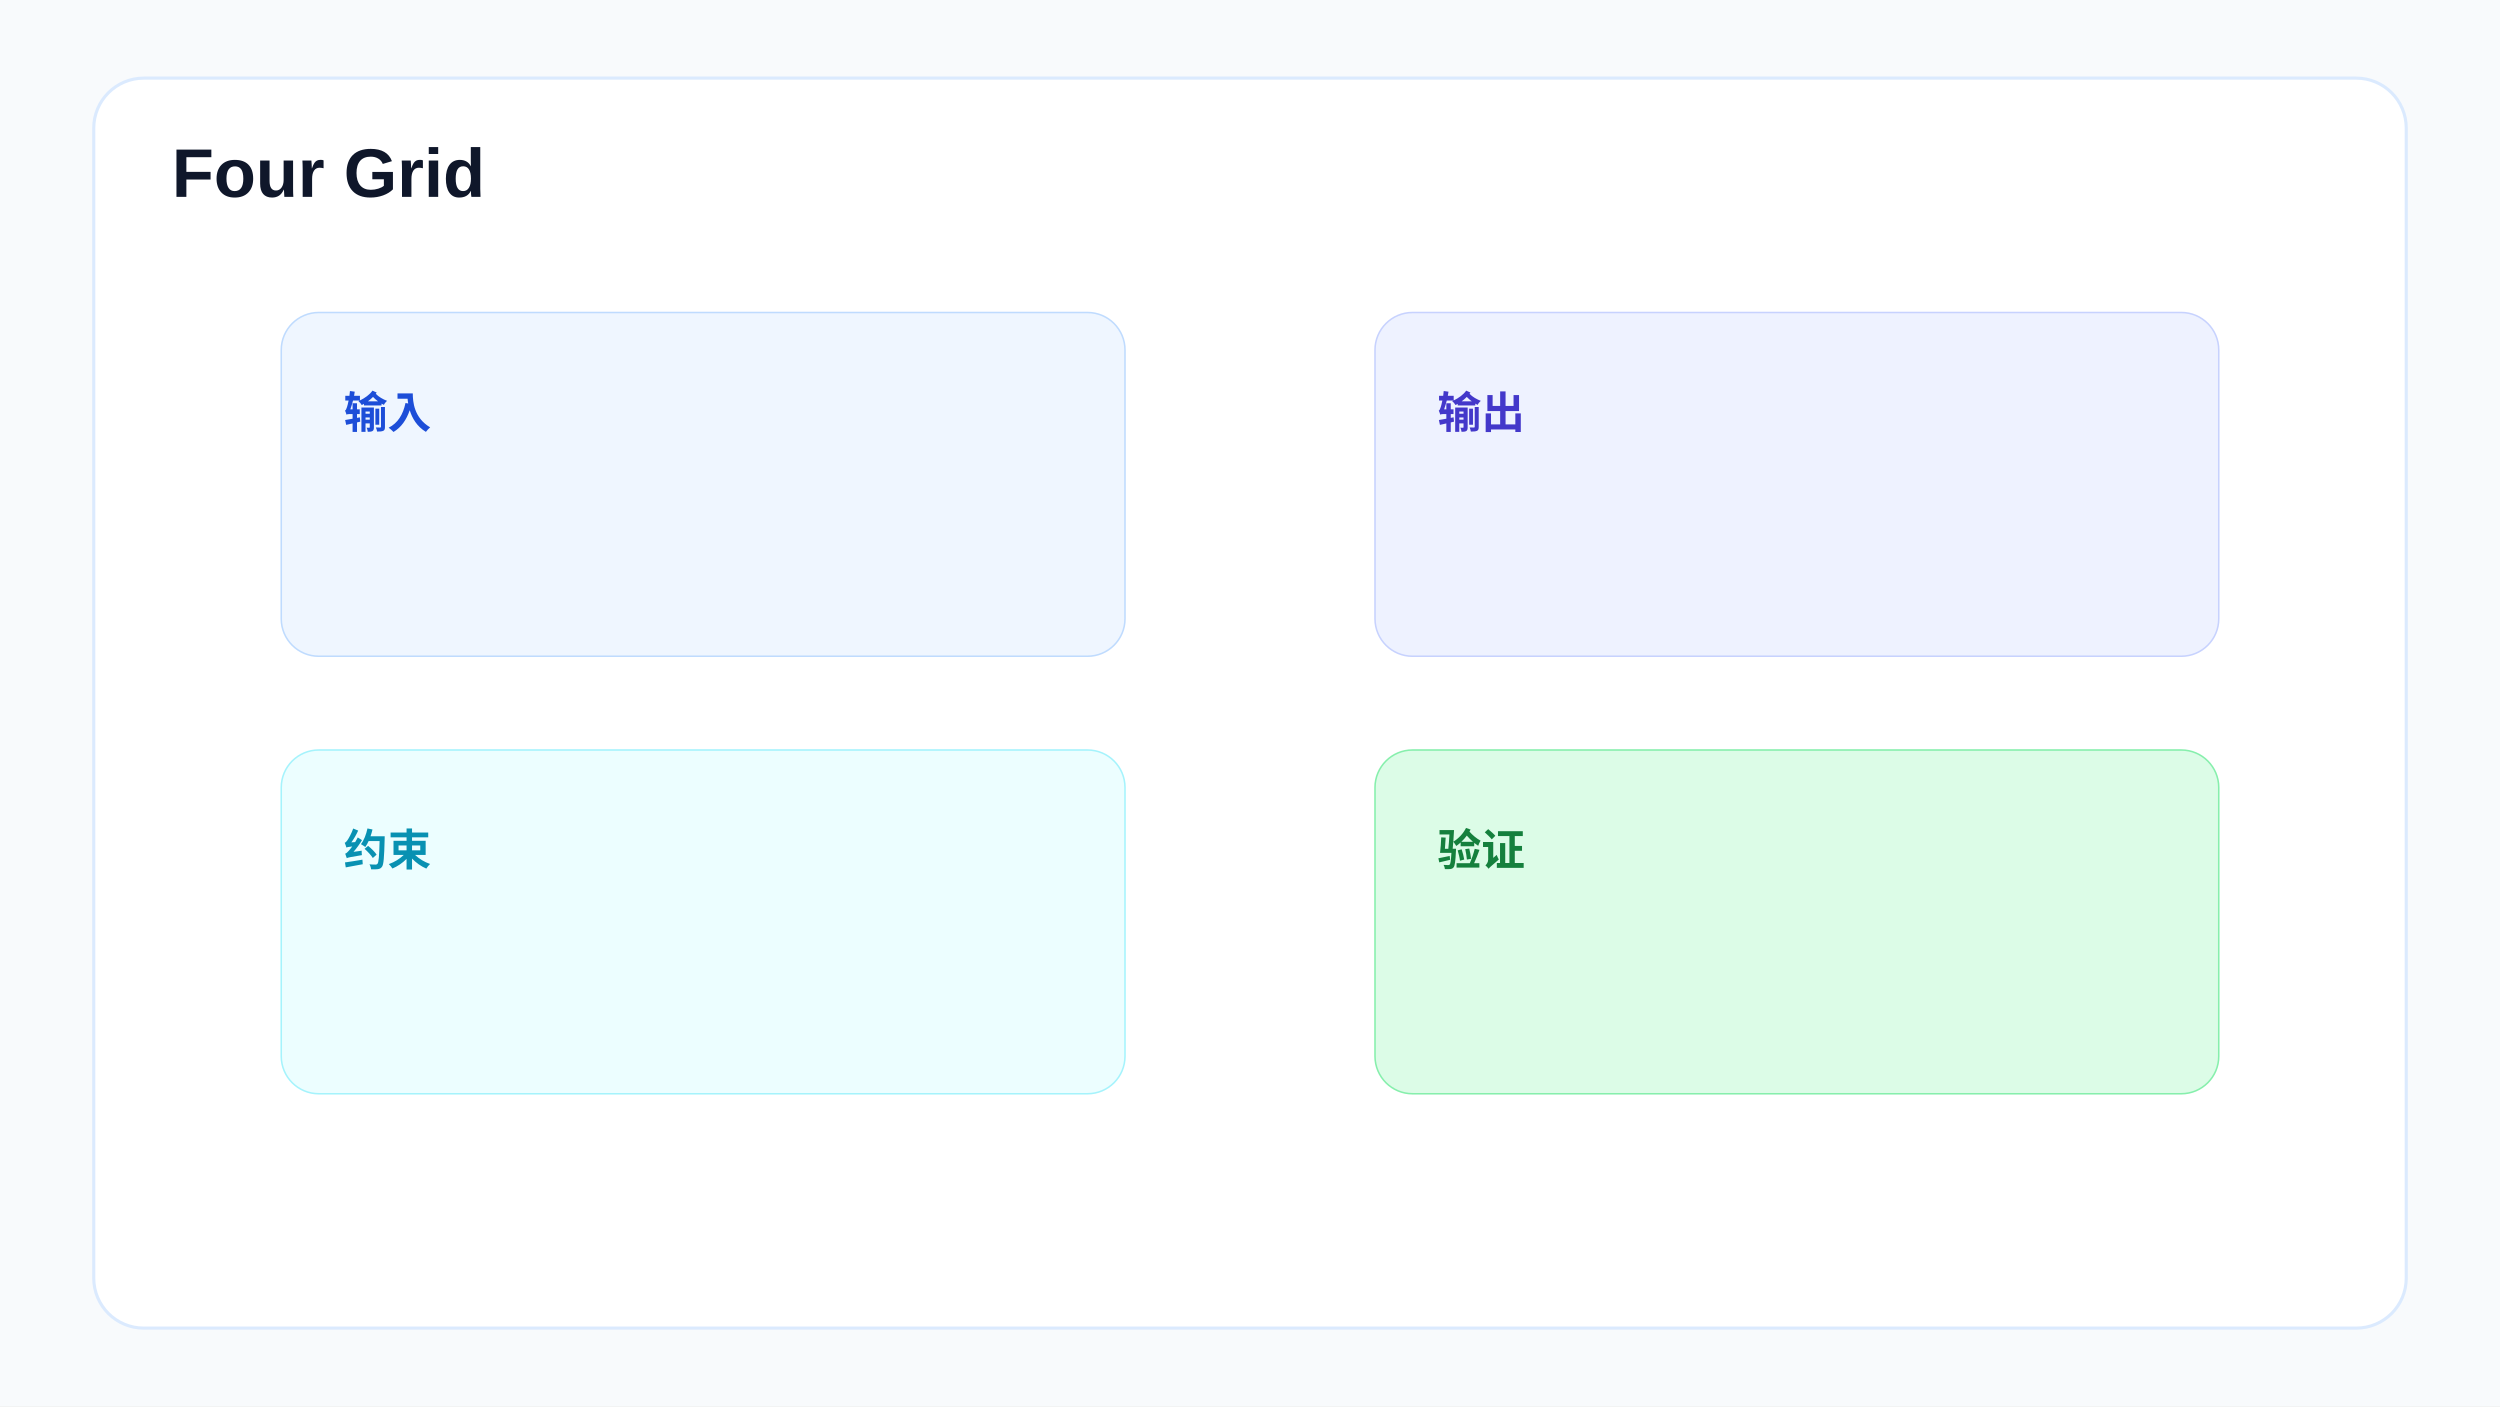
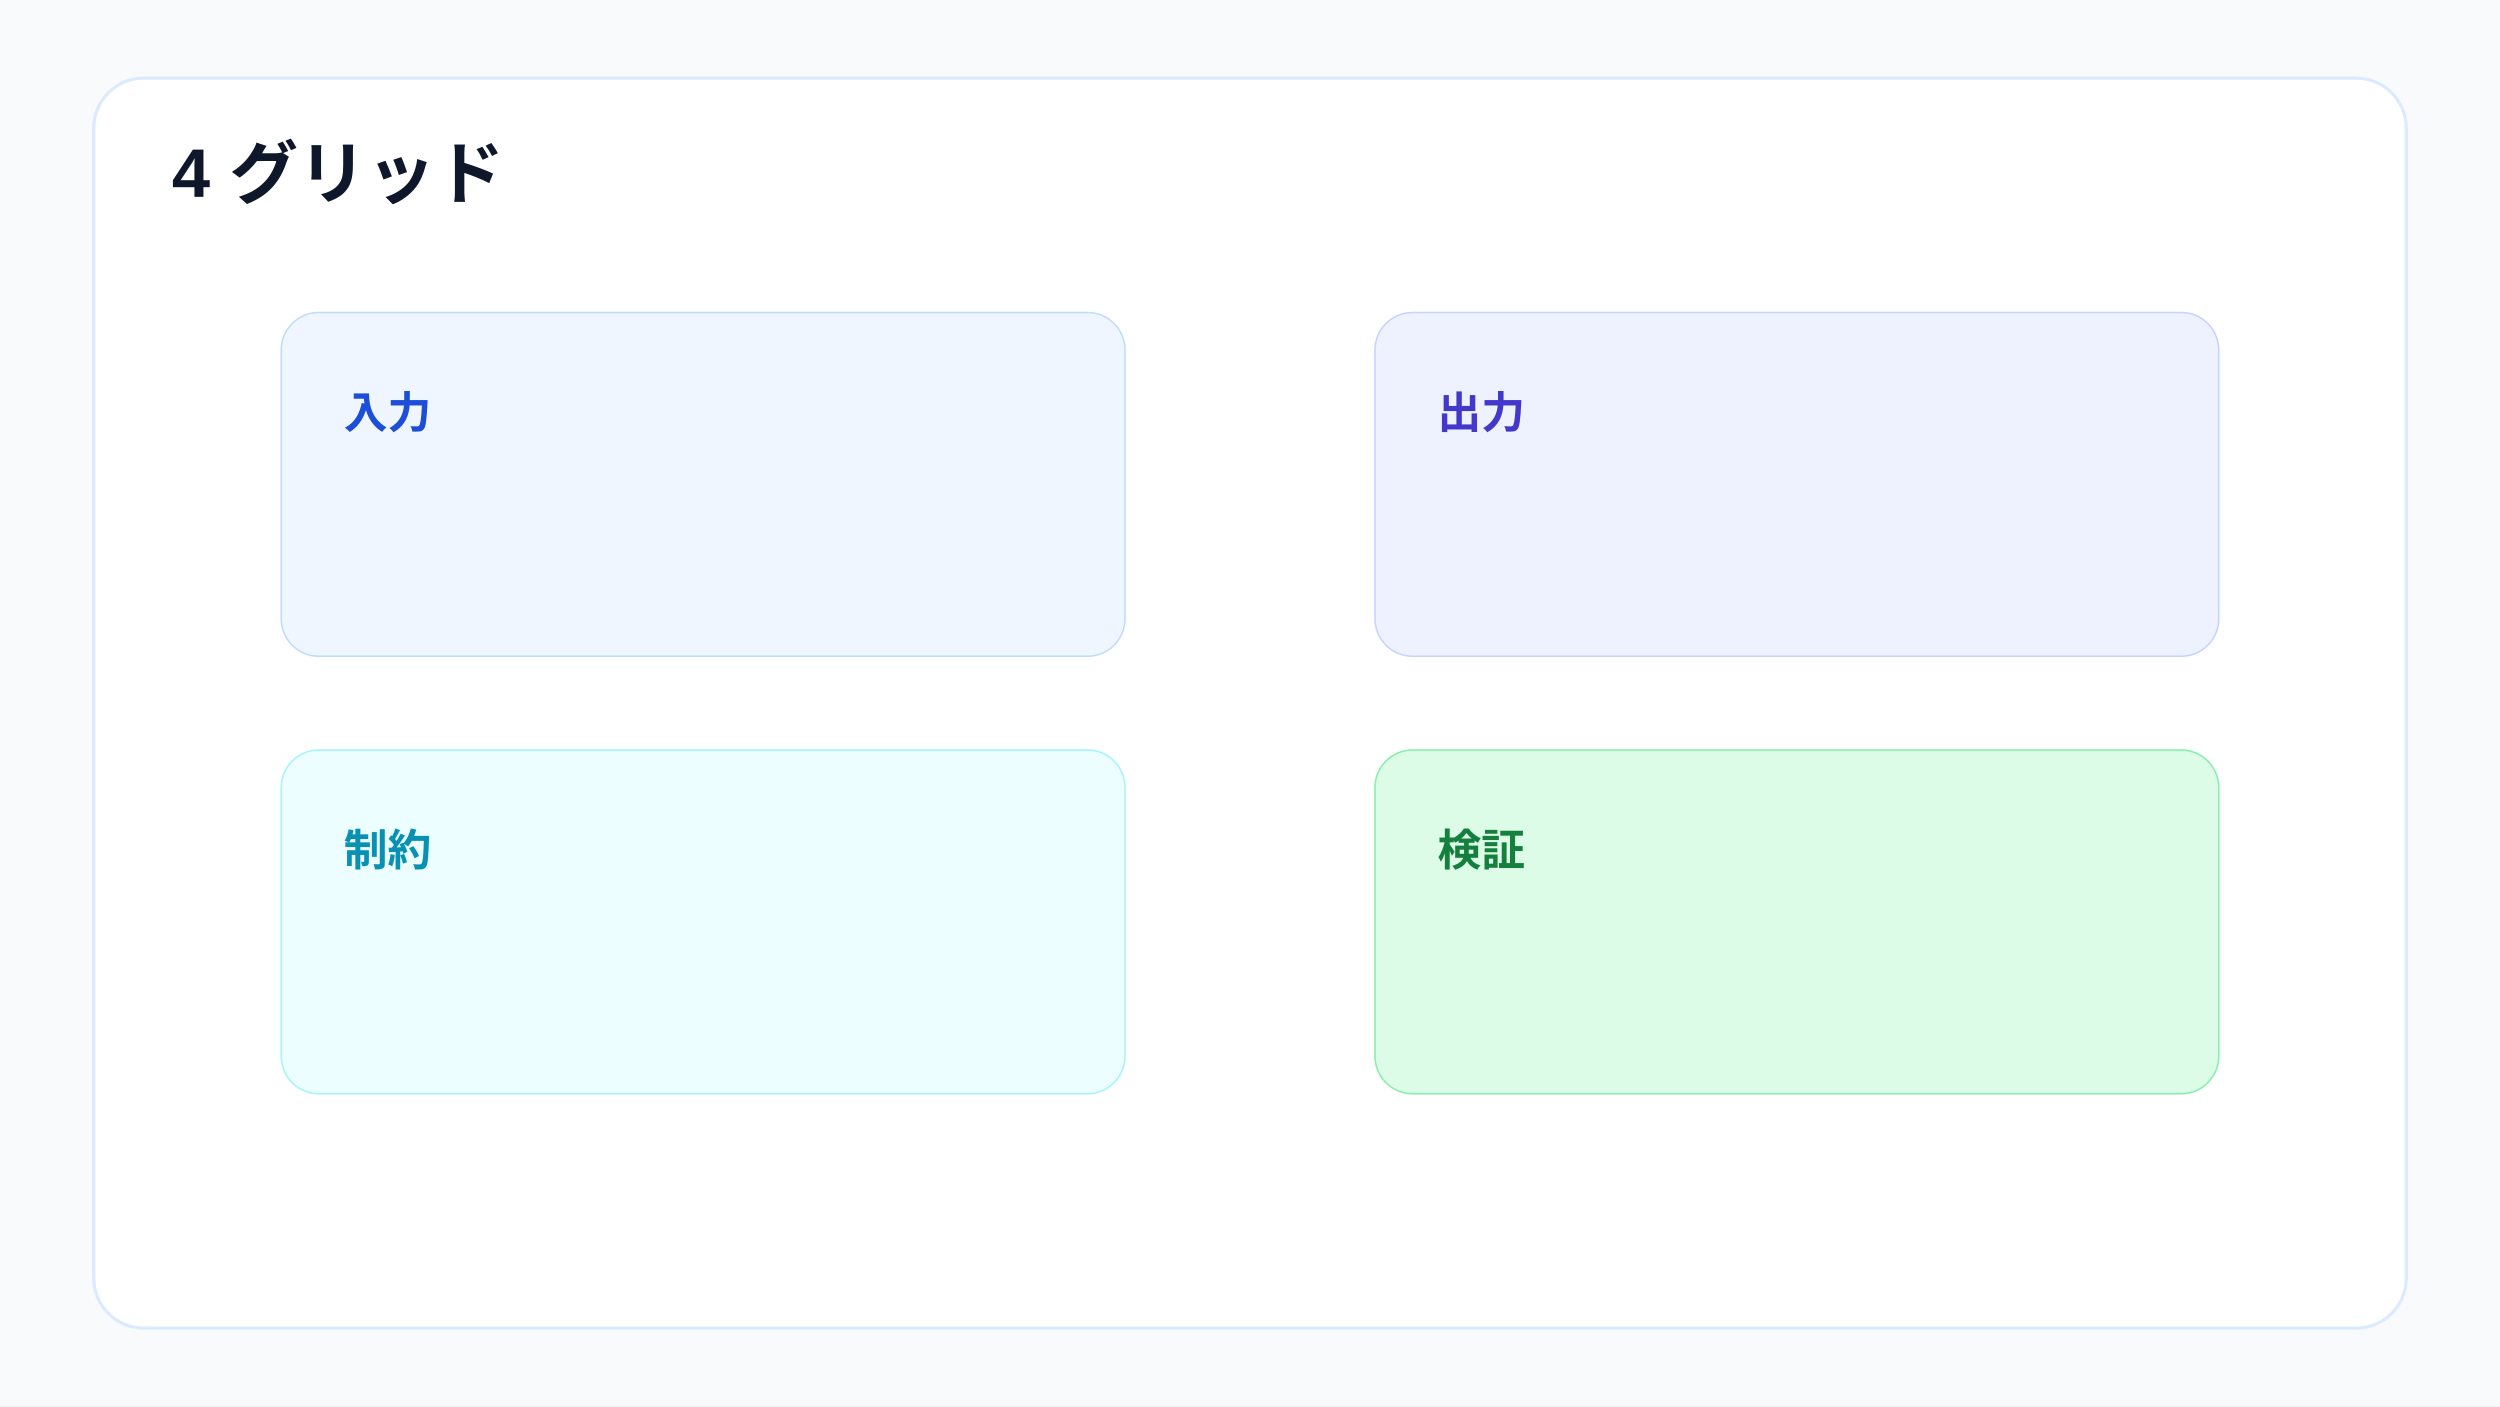
<svg xmlns="http://www.w3.org/2000/svg" width="1600" height="900" viewBox="0 0 1600 900">
  <rect width="1600" height="900" fill="#f8fafc" />
  <rect x="60" y="50" width="1480" height="800" rx="32" fill="#ffffff" stroke="#dbeafe" stroke-width="2" />
-   <text x="110" y="126" fill="#0f172a" font-size="44" font-family="Arial, sans-serif" font-weight="700">Four Grid</text>
+   <text x="110" y="126" fill="#0f172a" font-size="44" font-family="Arial, sans-serif" font-weight="700">4 グリッド</text>
  <rect x="180" y="200" width="540" height="220" rx="24" fill="#eff6ff" stroke="#bfdbfe" />
  <rect x="880" y="200" width="540" height="220" rx="24" fill="#eef2ff" stroke="#c7d2fe" />
  <rect x="180" y="480" width="540" height="220" rx="24" fill="#ecfeff" stroke="#a5f3fc" />
  <rect x="880" y="480" width="540" height="220" rx="24" fill="#dcfce7" stroke="#86efac" />
-   <text x="220" y="274" fill="#1d4ed8" font-size="28" font-family="Arial, sans-serif" font-weight="700">输入</text>
-   <text x="920" y="274" fill="#4338ca" font-size="28" font-family="Arial, sans-serif" font-weight="700">输出</text>
-   <text x="220" y="554" fill="#0891b2" font-size="28" font-family="Arial, sans-serif" font-weight="700">约束</text>
-   <text x="920" y="554" fill="#15803d" font-size="28" font-family="Arial, sans-serif" font-weight="700">验证</text>
+   <text x="220" y="274" fill="#1d4ed8" font-size="28" font-family="Arial, sans-serif" font-weight="700">入力</text>
+   <text x="920" y="274" fill="#4338ca" font-size="28" font-family="Arial, sans-serif" font-weight="700">出力</text>
+   <text x="220" y="554" fill="#0891b2" font-size="28" font-family="Arial, sans-serif" font-weight="700">制約</text>
+   <text x="920" y="554" fill="#15803d" font-size="28" font-family="Arial, sans-serif" font-weight="700">検証</text>
</svg>
